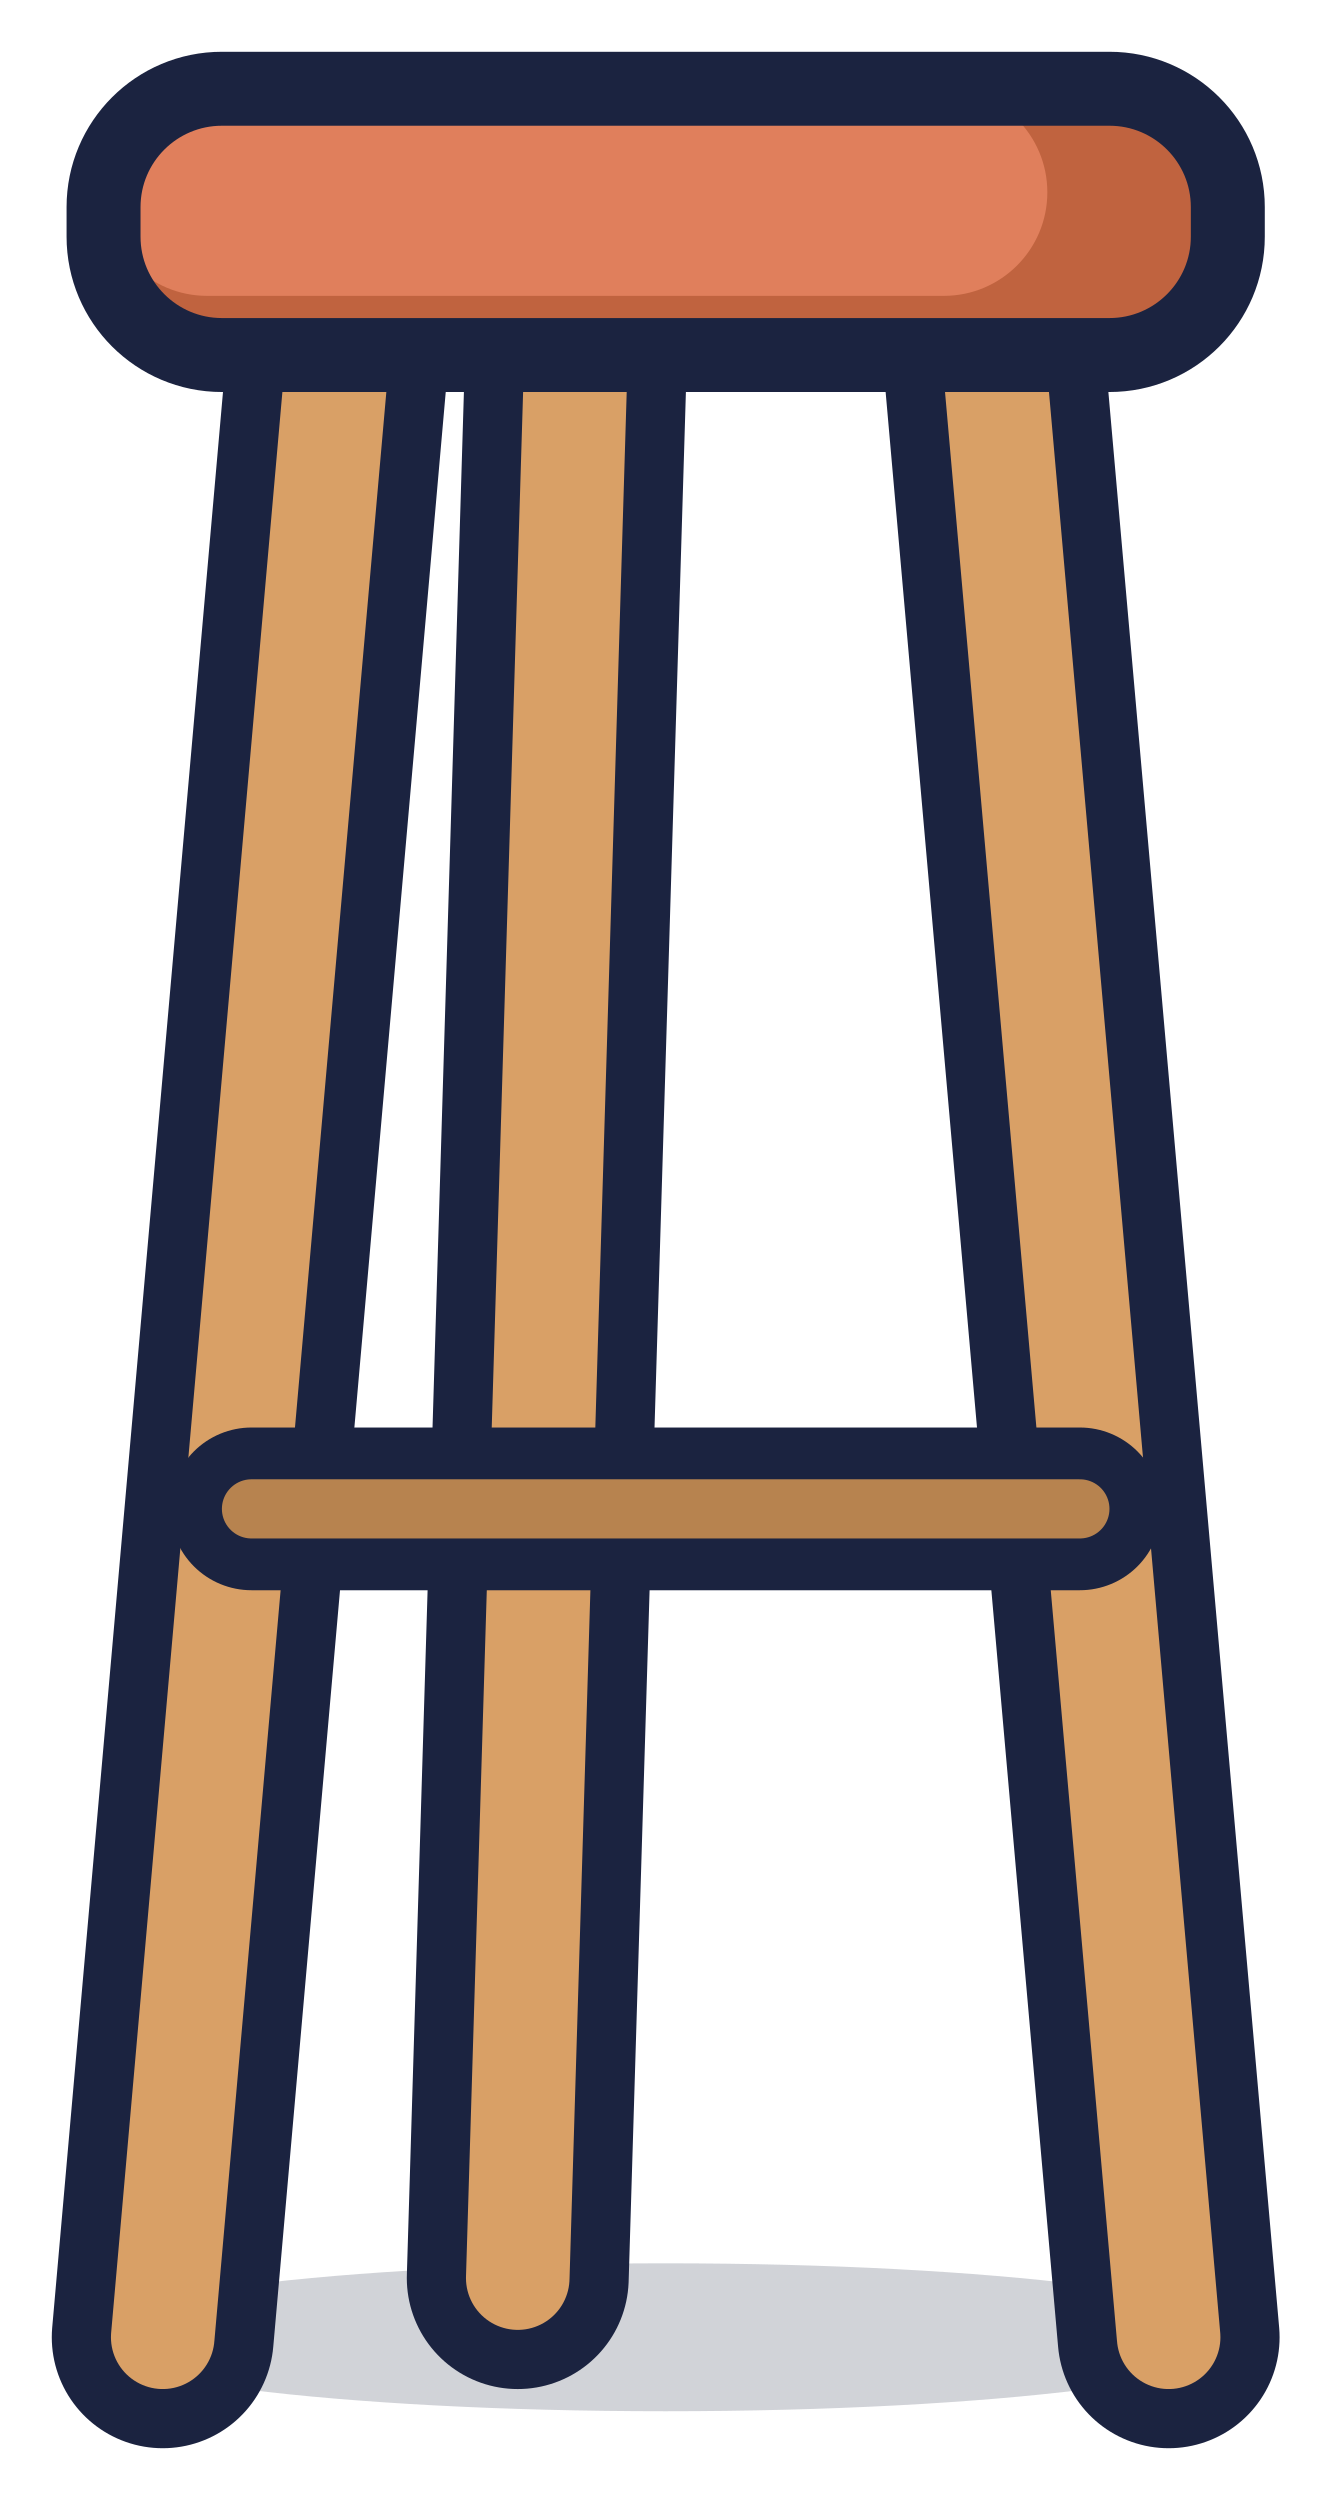
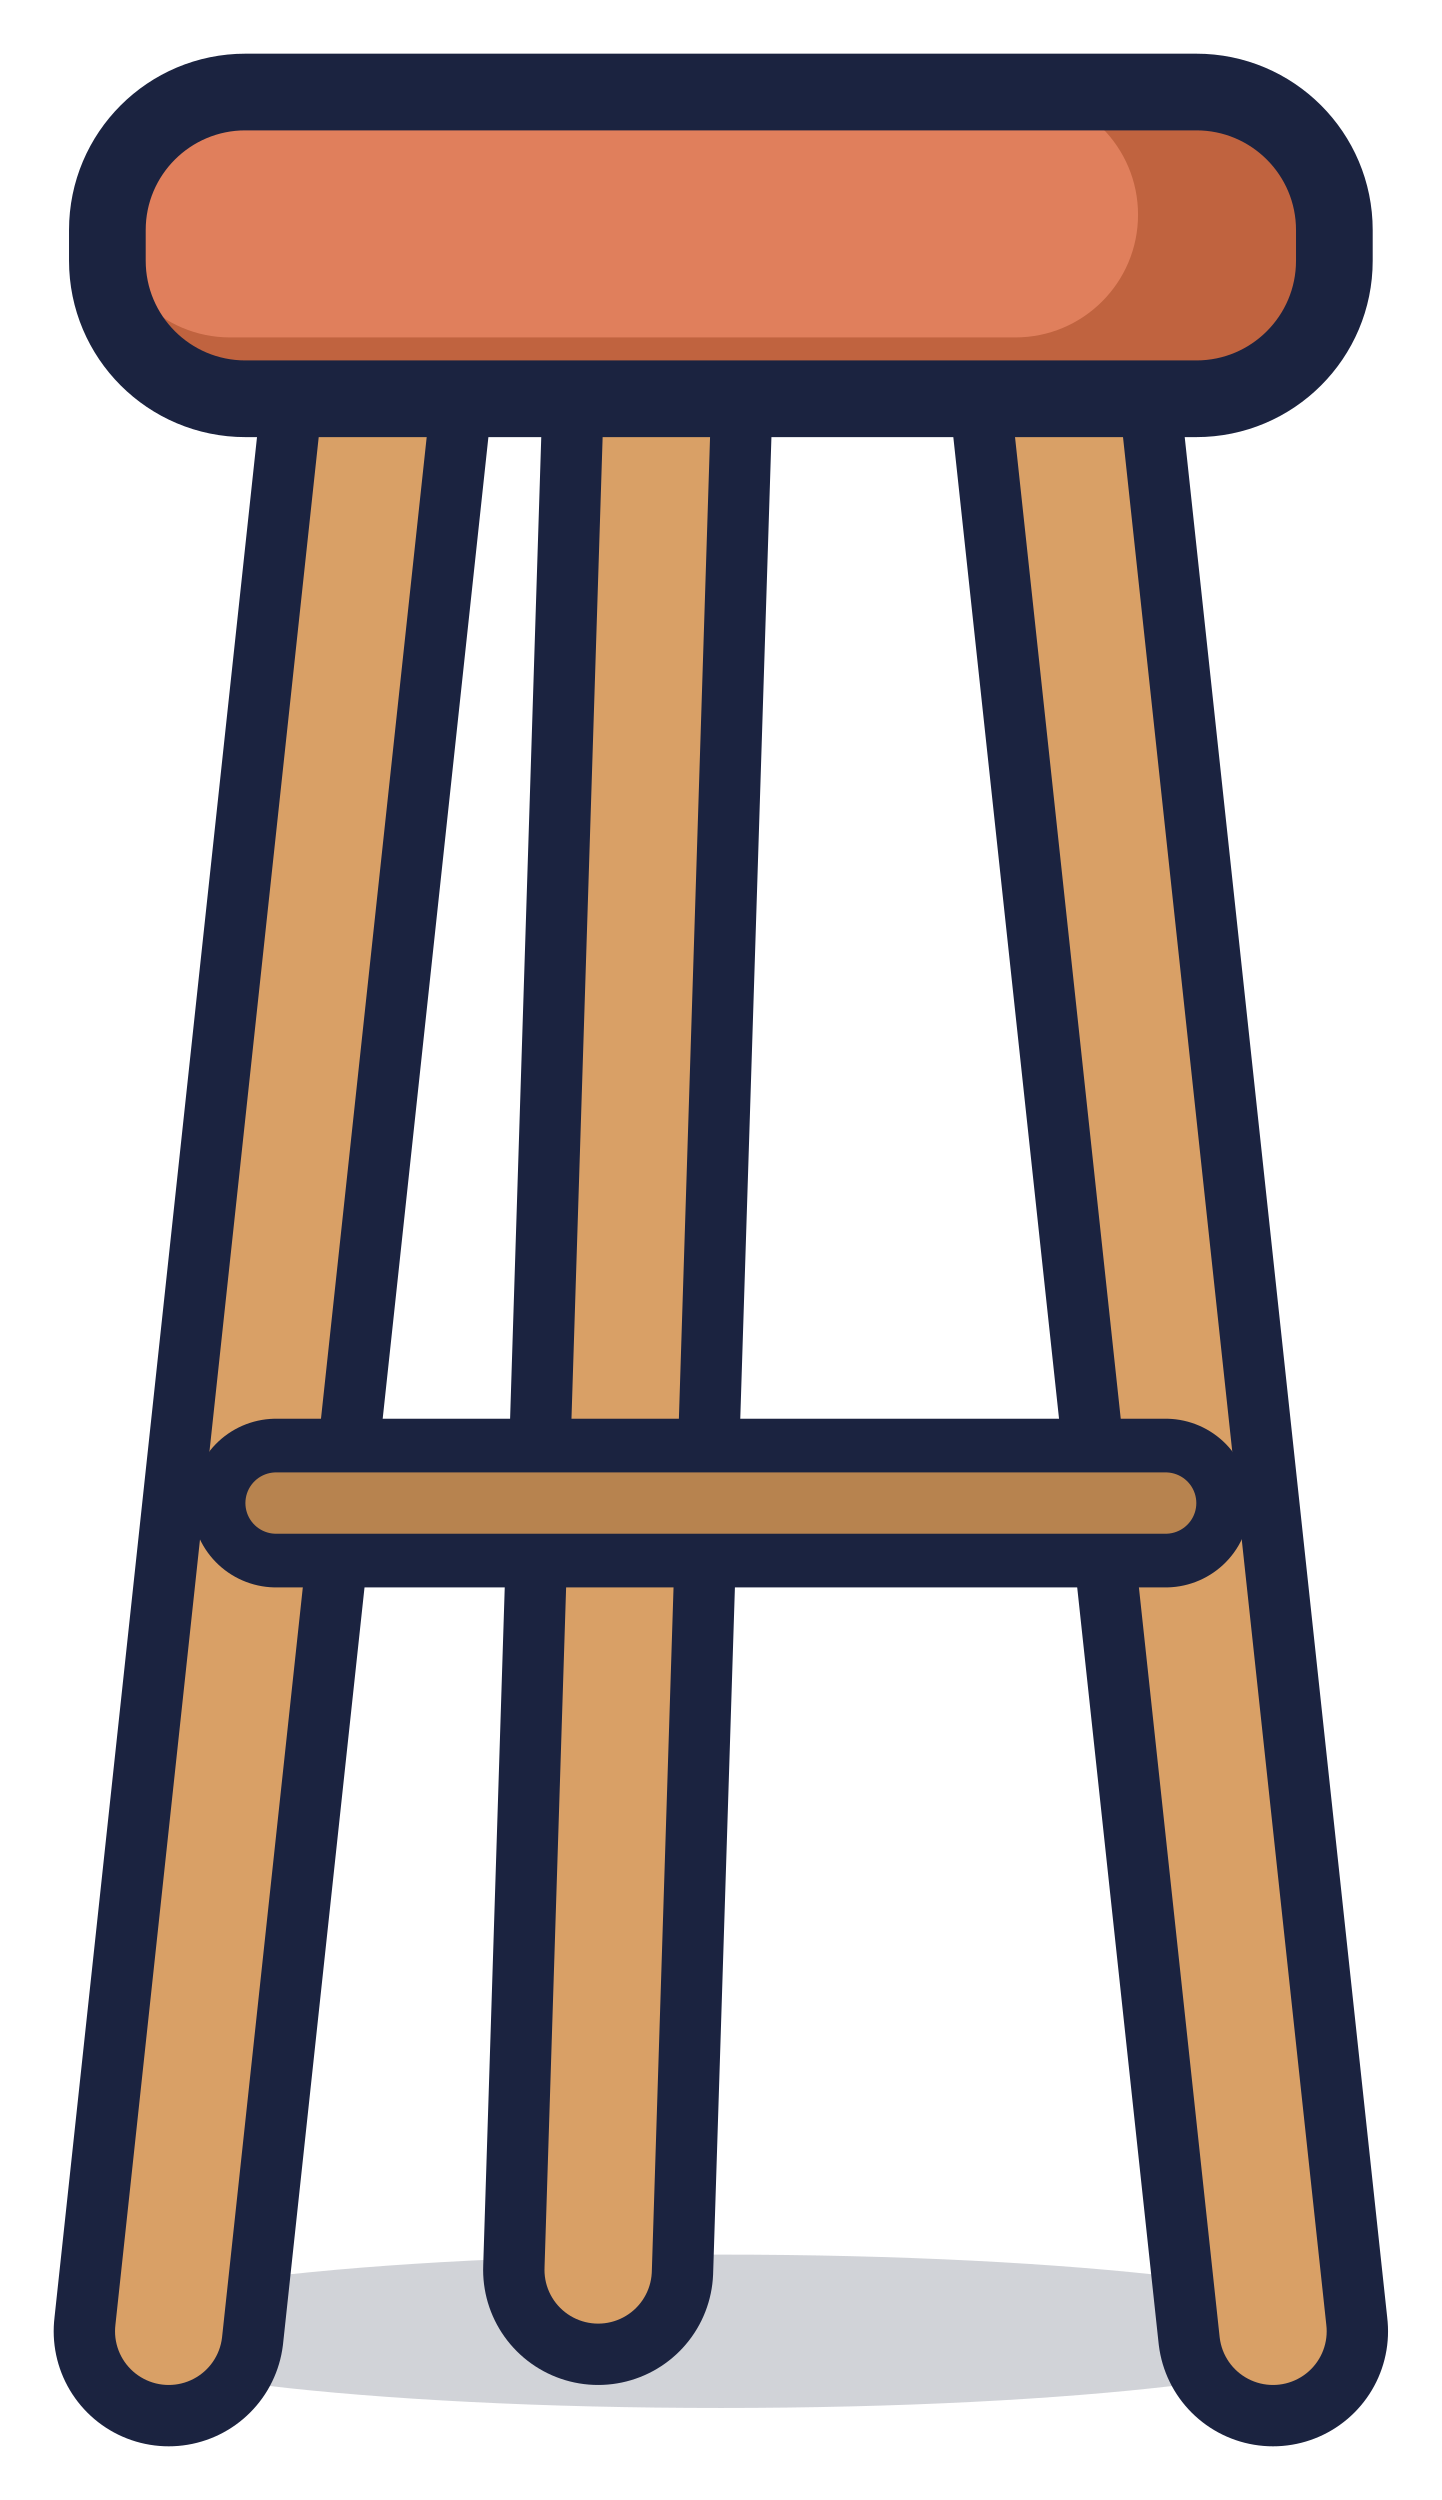
- <svg xmlns="http://www.w3.org/2000/svg" width="90" height="169" viewBox="0 0 90 169">
-   <ellipse cx="45" cy="158" rx="40" ry="5" fill="#1B2340" fill-opacity="0.2" />
-   <path d="M23 22L11 158" fill="none" stroke="#1B2340" stroke-width="15" stroke-linejoin="round" stroke-linecap="round" />
-   <path d="M23 22L11 158" fill="none" stroke="#D9A066" stroke-width="7" stroke-linejoin="round" stroke-linecap="round" />
-   <path d="M67 22L79 158" fill="none" stroke="#1B2340" stroke-width="15" stroke-linejoin="round" stroke-linecap="round" />
-   <path d="M67 22L79 158" fill="none" stroke="#D9A066" stroke-width="7" stroke-linejoin="round" stroke-linecap="round" />
-   <path d="M39 22L35 154" fill="none" stroke="#1B2340" stroke-width="15" stroke-linejoin="round" stroke-linecap="round" />
-   <path d="M39 22L35 154" fill="none" stroke="#D9A066" stroke-width="7" stroke-linejoin="round" stroke-linecap="round" />
-   <path d="M17 102L73 102" fill="none" stroke="#1B2340" stroke-width="11" stroke-linejoin="round" stroke-linecap="round" />
-   <path d="M17 102L73 102" fill="none" stroke="#B7834F" stroke-width="4" stroke-linejoin="round" stroke-linecap="round" />
-   <rect x="7" y="6" width="76" height="18" rx="8" fill="#C0633F" />
-   <rect x="7" y="6" width="63.8" height="14" rx="7" fill="#E07F5C" />
-   <rect x="7" y="6" width="76" height="18" rx="8" fill="none" stroke="#1B2340" stroke-width="5" stroke-linejoin="round" />
+ <svg xmlns="http://www.w3.org/2000/svg" width="94" height="163" viewBox="0 0 94 163">
+   <ellipse cx="47" cy="152" rx="42" ry="5" fill="#1B2340" fill-opacity="0.2" />
+   <path d="M25 22L11 152" fill="none" stroke="#1B2340" stroke-width="15" stroke-linejoin="round" stroke-linecap="round" />
+   <path d="M25 22L11 152" fill="none" stroke="#D9A066" stroke-width="7" stroke-linejoin="round" stroke-linecap="round" />
+   <path d="M69 22L83 152" fill="none" stroke="#1B2340" stroke-width="15" stroke-linejoin="round" stroke-linecap="round" />
+   <path d="M69 22L83 152" fill="none" stroke="#D9A066" stroke-width="7" stroke-linejoin="round" stroke-linecap="round" />
+   <path d="M43 22L39 148" fill="none" stroke="#1B2340" stroke-width="15" stroke-linejoin="round" stroke-linecap="round" />
+   <path d="M43 22L39 148" fill="none" stroke="#D9A066" stroke-width="7" stroke-linejoin="round" stroke-linecap="round" />
+   <path d="M18 98L76 98" fill="none" stroke="#1B2340" stroke-width="11" stroke-linejoin="round" stroke-linecap="round" />
+   <path d="M18 98L76 98" fill="none" stroke="#B7834F" stroke-width="4" stroke-linejoin="round" stroke-linecap="round" />
+   <rect x="7" y="6" width="80" height="20" rx="9" fill="#C0633F" />
+   <rect x="7" y="6" width="67.2" height="16" rx="8" fill="#E07F5C" />
+   <rect x="7" y="6" width="80" height="20" rx="9" fill="none" stroke="#1B2340" stroke-width="5" stroke-linejoin="round" />
</svg>
